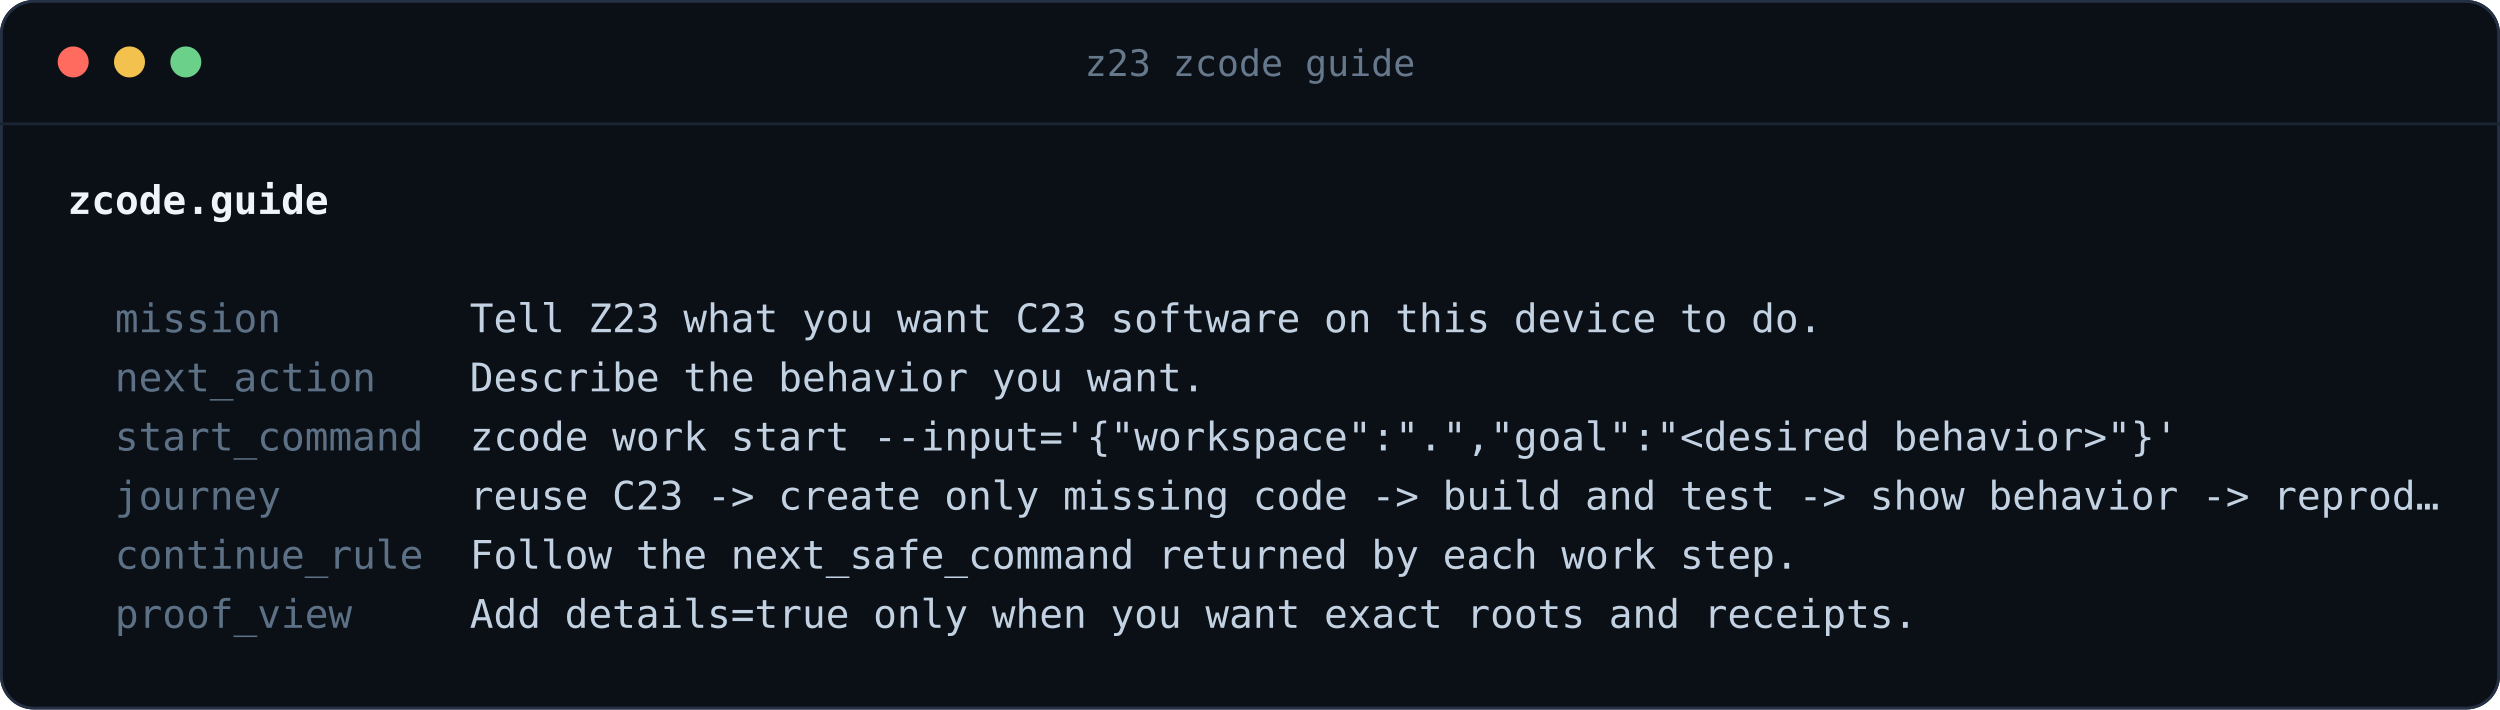
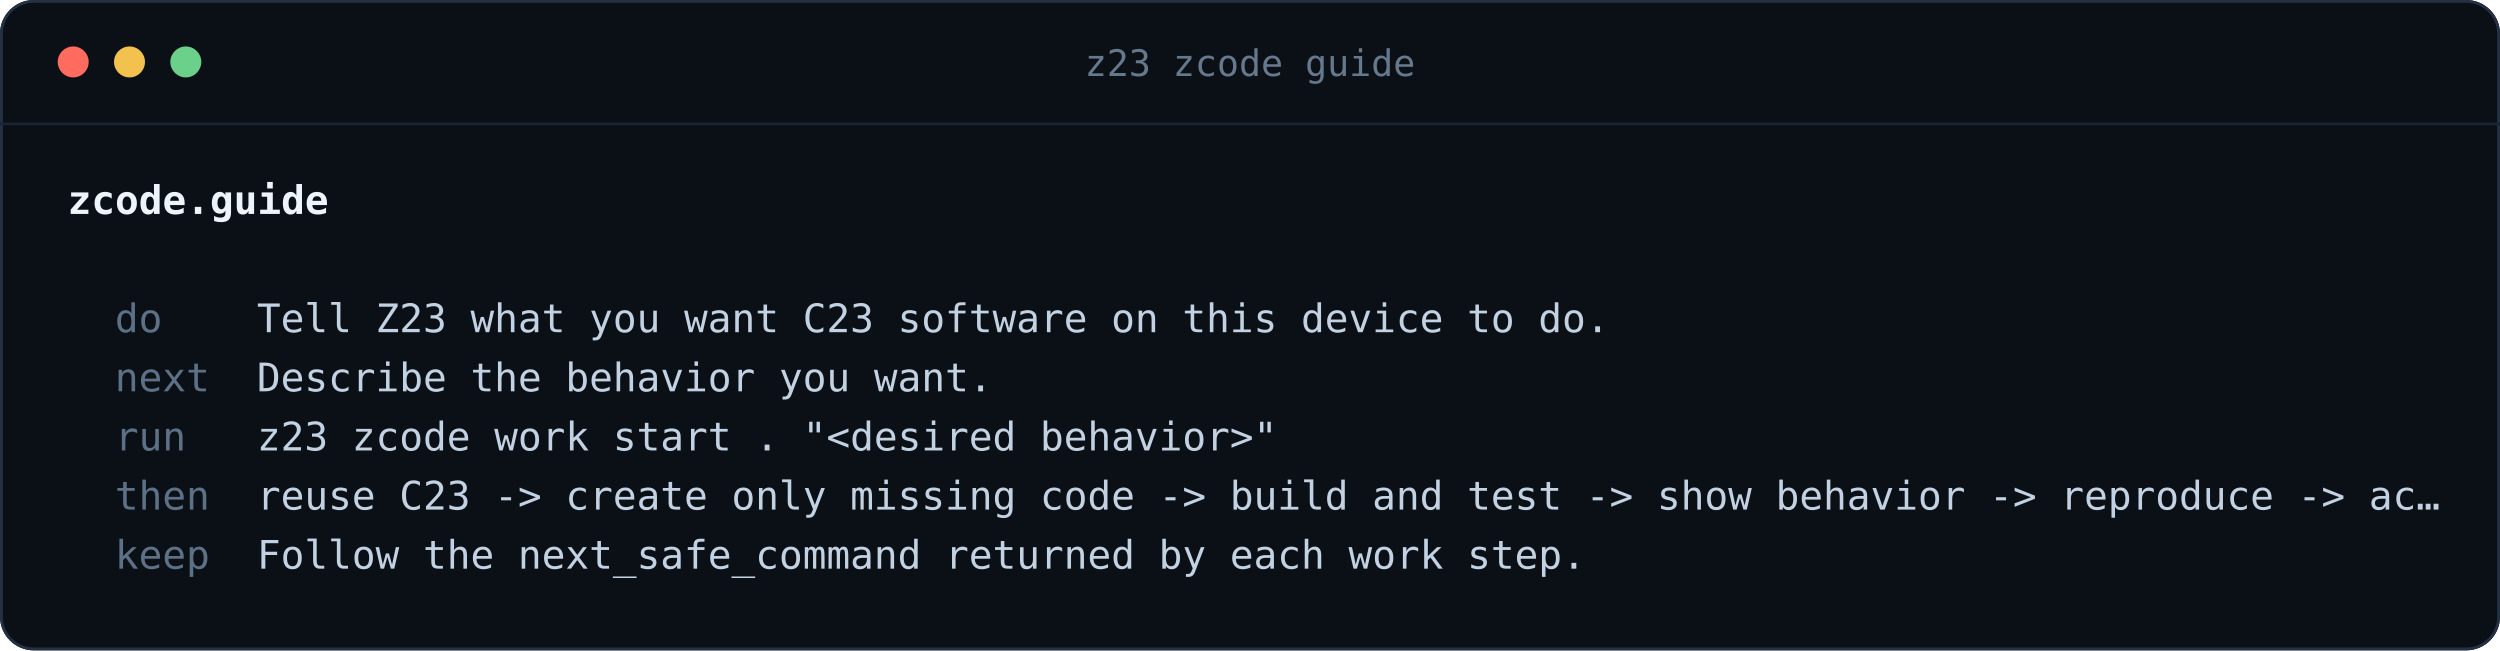
- <svg xmlns="http://www.w3.org/2000/svg" width="888" height="252" viewBox="0 0 888 252" role="img" aria-label="z23 zcode guide">
-   <rect width="888" height="252" rx="12" fill="#0b0f16" />
-   <rect x="0.5" y="0.5" width="887" height="251" rx="11.5" fill="none" stroke="#243044" />
+ <svg xmlns="http://www.w3.org/2000/svg" width="888" height="231" viewBox="0 0 888 231" role="img" aria-label="z23 zcode guide">
+   <rect width="888" height="231" rx="12" fill="#0b0f16" />
+   <rect x="0.5" y="0.5" width="887" height="230" rx="11.5" fill="none" stroke="#243044" />
  <path d="M0 44 h888" stroke="#1a2432" />
  <circle cx="26" cy="22" r="5.5" fill="#ff6b5e" />
  <circle cx="46" cy="22" r="5.5" fill="#f2c14e" />
  <circle cx="66" cy="22" r="5.5" fill="#6bd18a" />
  <text x="444" y="27" font-family="ui-monospace, SFMono-Regular, Menlo, Consolas, monospace" font-size="13" fill="#66788c" text-anchor="middle">z23 zcode guide</text>
  <text y="76" font-family="ui-monospace, SFMono-Regular, Menlo, Consolas, monospace" font-size="14" xml:space="preserve">
    <tspan x="24.0" textLength="92.4" lengthAdjust="spacing" fill="#eef4fb" font-weight="bold">zcode.guide</tspan>
  </text>
  <text y="97" font-family="ui-monospace, SFMono-Regular, Menlo, Consolas, monospace" font-size="14" xml:space="preserve" />
  <text y="118" font-family="ui-monospace, SFMono-Regular, Menlo, Consolas, monospace" font-size="14" xml:space="preserve">
-     <tspan x="40.8" textLength="109.2" lengthAdjust="spacing" fill="#5d7186">mission      </tspan>
-     <tspan x="150.0" textLength="495.6" lengthAdjust="spacing" fill="#c3d2e2">  Tell Z23 what you want C23 software on this device to do.</tspan>
+     <tspan x="40.8" textLength="33.6" lengthAdjust="spacing" fill="#5d7186">do  </tspan>
+     <tspan x="74.4" textLength="495.6" lengthAdjust="spacing" fill="#c3d2e2">  Tell Z23 what you want C23 software on this device to do.</tspan>
  </text>
  <text y="139" font-family="ui-monospace, SFMono-Regular, Menlo, Consolas, monospace" font-size="14" xml:space="preserve">
-     <tspan x="40.8" textLength="109.2" lengthAdjust="spacing" fill="#5d7186">next_action  </tspan>
-     <tspan x="150.0" textLength="277.2" lengthAdjust="spacing" fill="#c3d2e2">  Describe the behavior you want.</tspan>
+     <tspan x="40.8" textLength="33.6" lengthAdjust="spacing" fill="#5d7186">next</tspan>
+     <tspan x="74.4" textLength="277.2" lengthAdjust="spacing" fill="#c3d2e2">  Describe the behavior you want.</tspan>
  </text>
  <text y="160" font-family="ui-monospace, SFMono-Regular, Menlo, Consolas, monospace" font-size="14" xml:space="preserve">
-     <tspan x="40.8" textLength="109.2" lengthAdjust="spacing" fill="#5d7186">start_command</tspan>
-     <tspan x="150.0" textLength="621.6" lengthAdjust="spacing" fill="#c3d2e2">  zcode work start --input='{"workspace":".","goal":"&lt;desired behavior&gt;"}'</tspan>
+     <tspan x="40.8" textLength="33.6" lengthAdjust="spacing" fill="#5d7186">run </tspan>
+     <tspan x="74.4" textLength="378.0" lengthAdjust="spacing" fill="#c3d2e2">  z23 zcode work start . "&lt;desired behavior&gt;"</tspan>
  </text>
  <text y="181" font-family="ui-monospace, SFMono-Regular, Menlo, Consolas, monospace" font-size="14" xml:space="preserve">
-     <tspan x="40.8" textLength="109.2" lengthAdjust="spacing" fill="#5d7186">journey      </tspan>
-     <tspan x="150.0" textLength="714.0" lengthAdjust="spacing" fill="#c3d2e2">  reuse C23 -&gt; create only missing code -&gt; build and test -&gt; show behavior -&gt; reprod…</tspan>
+     <tspan x="40.8" textLength="33.6" lengthAdjust="spacing" fill="#5d7186">then</tspan>
+     <tspan x="74.4" textLength="789.6" lengthAdjust="spacing" fill="#c3d2e2">  reuse C23 -&gt; create only missing code -&gt; build and test -&gt; show behavior -&gt; reproduce -&gt; ac…</tspan>
  </text>
  <text y="202" font-family="ui-monospace, SFMono-Regular, Menlo, Consolas, monospace" font-size="14" xml:space="preserve">
-     <tspan x="40.8" textLength="109.2" lengthAdjust="spacing" fill="#5d7186">continue_rule</tspan>
-     <tspan x="150.0" textLength="487.2" lengthAdjust="spacing" fill="#c3d2e2">  Follow the next_safe_command returned by each work step.</tspan>
-   </text>
-   <text y="223" font-family="ui-monospace, SFMono-Regular, Menlo, Consolas, monospace" font-size="14" xml:space="preserve">
-     <tspan x="40.8" textLength="109.2" lengthAdjust="spacing" fill="#5d7186">proof_view   </tspan>
-     <tspan x="150.0" textLength="529.2" lengthAdjust="spacing" fill="#c3d2e2">  Add details=true only when you want exact roots and receipts.</tspan>
+     <tspan x="40.8" textLength="33.6" lengthAdjust="spacing" fill="#5d7186">keep</tspan>
+     <tspan x="74.4" textLength="487.2" lengthAdjust="spacing" fill="#c3d2e2">  Follow the next_safe_command returned by each work step.</tspan>
  </text>
</svg>
